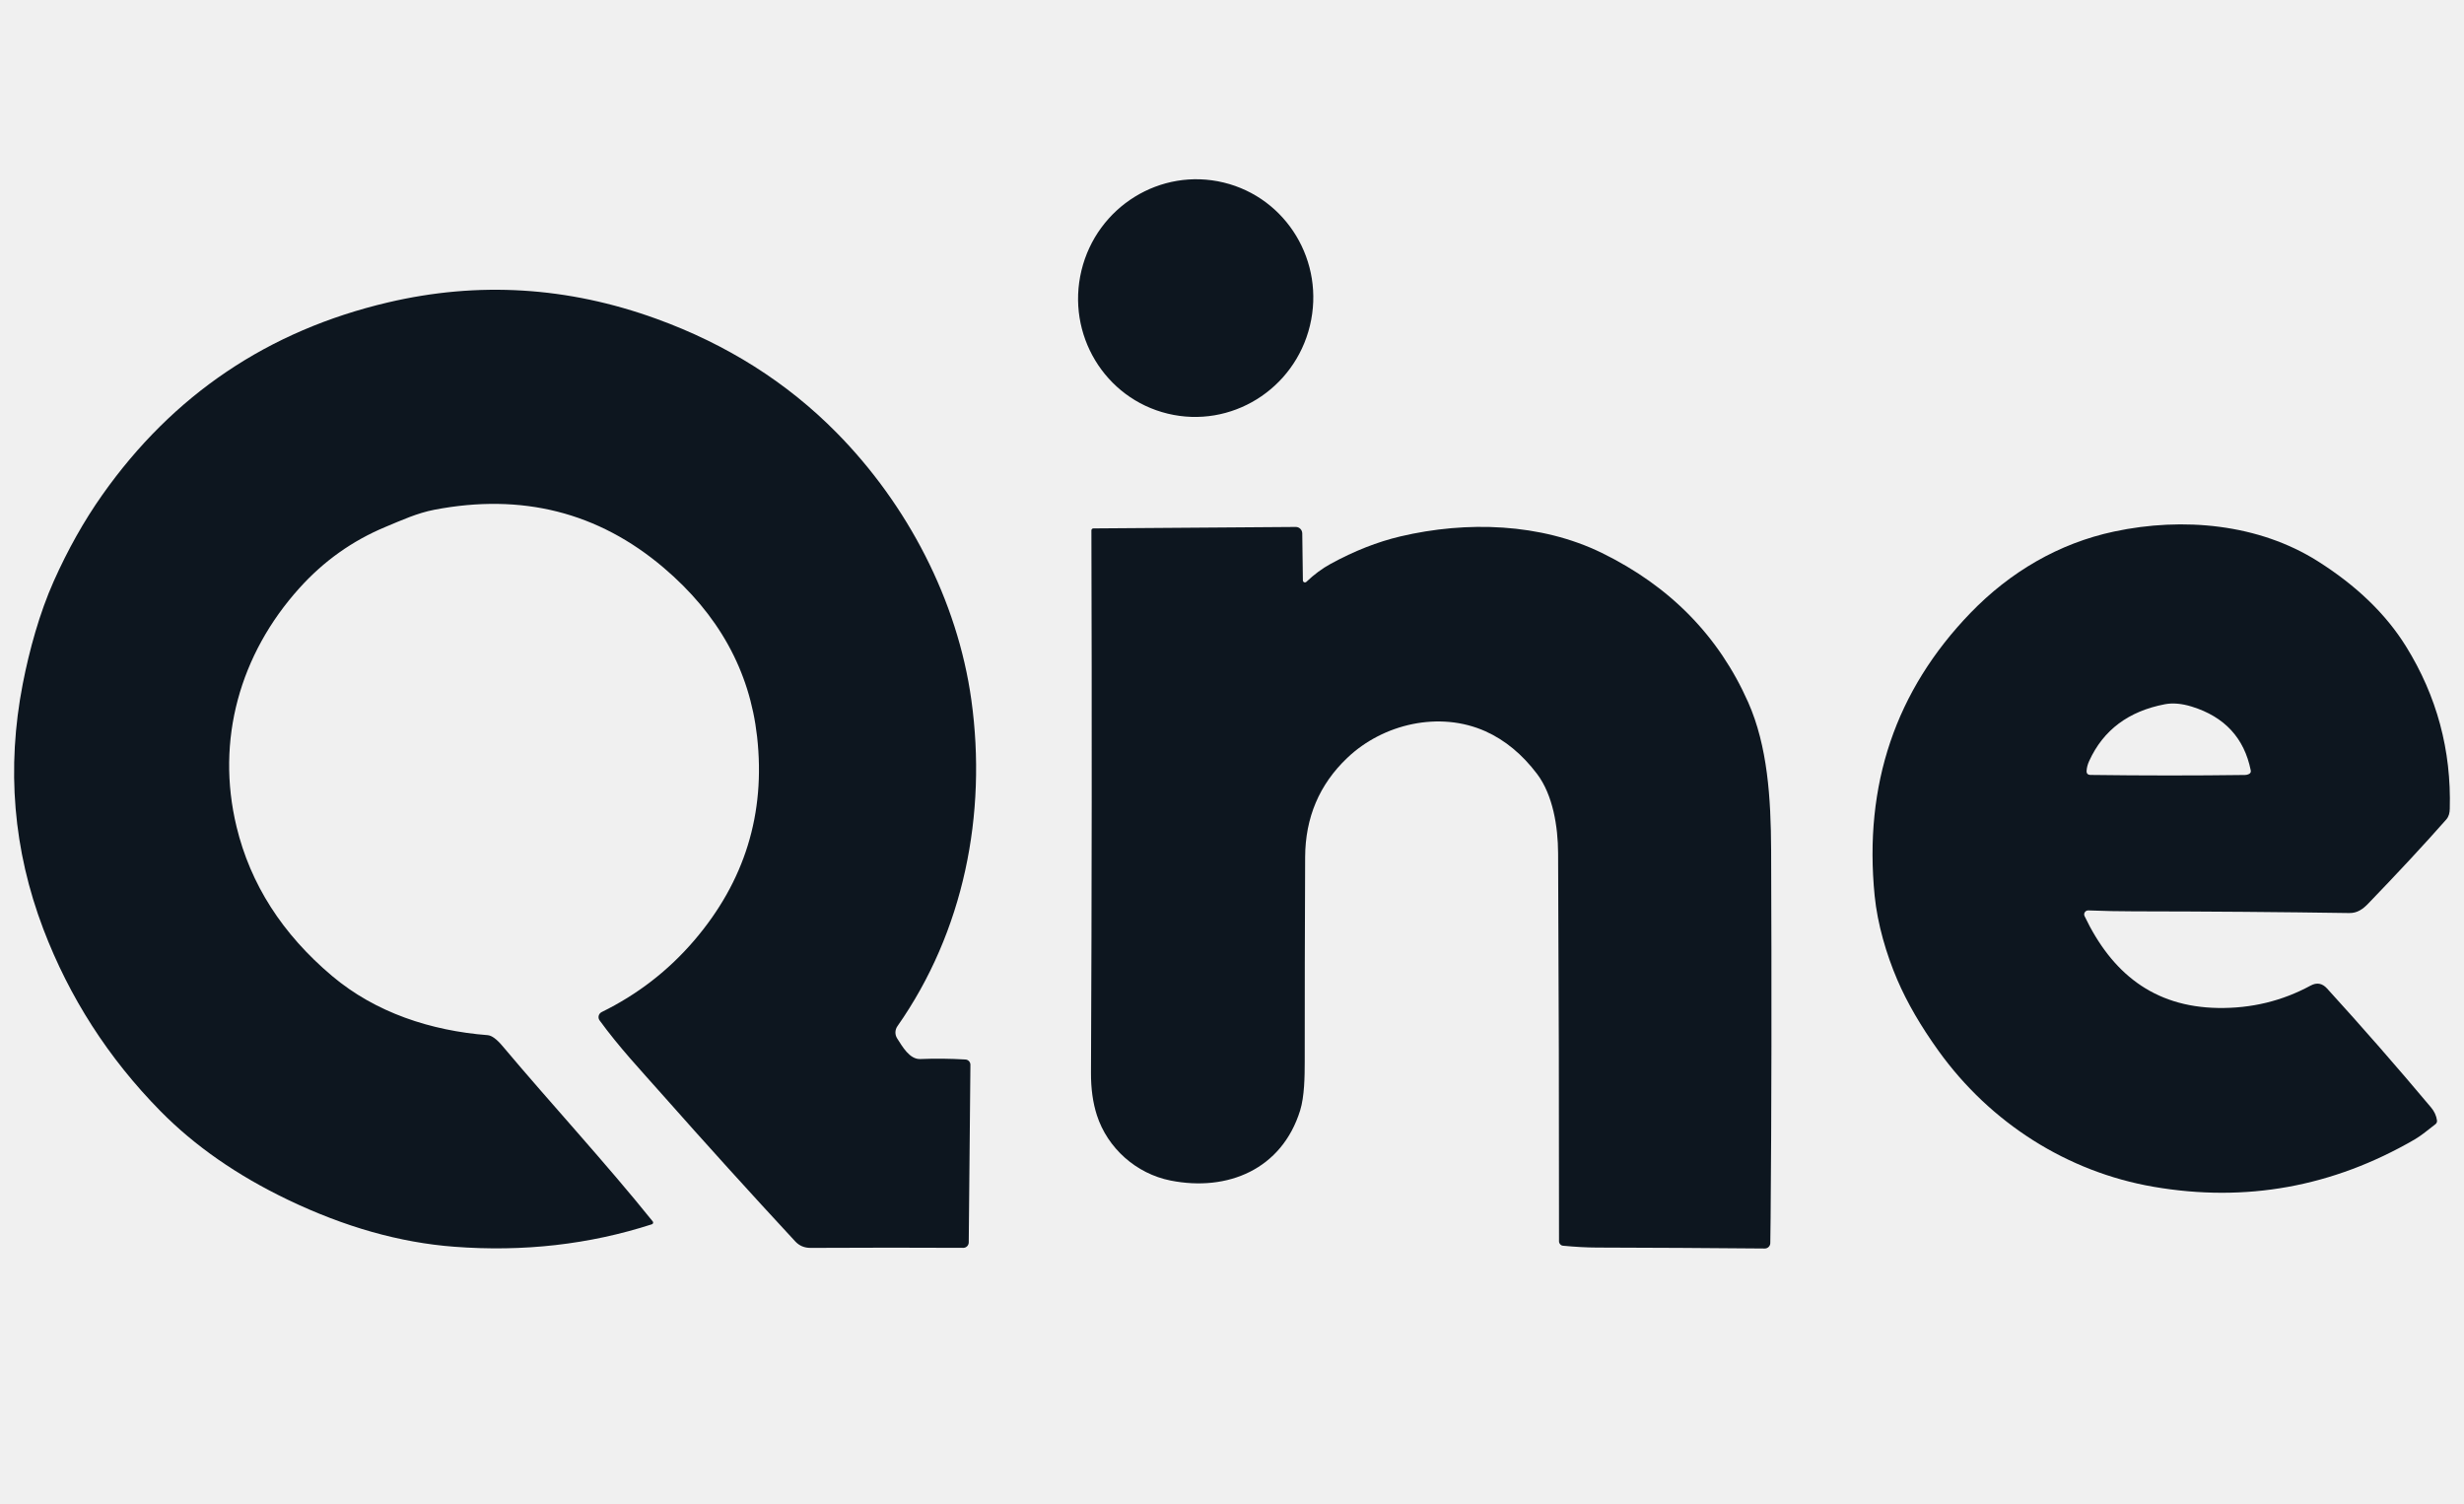
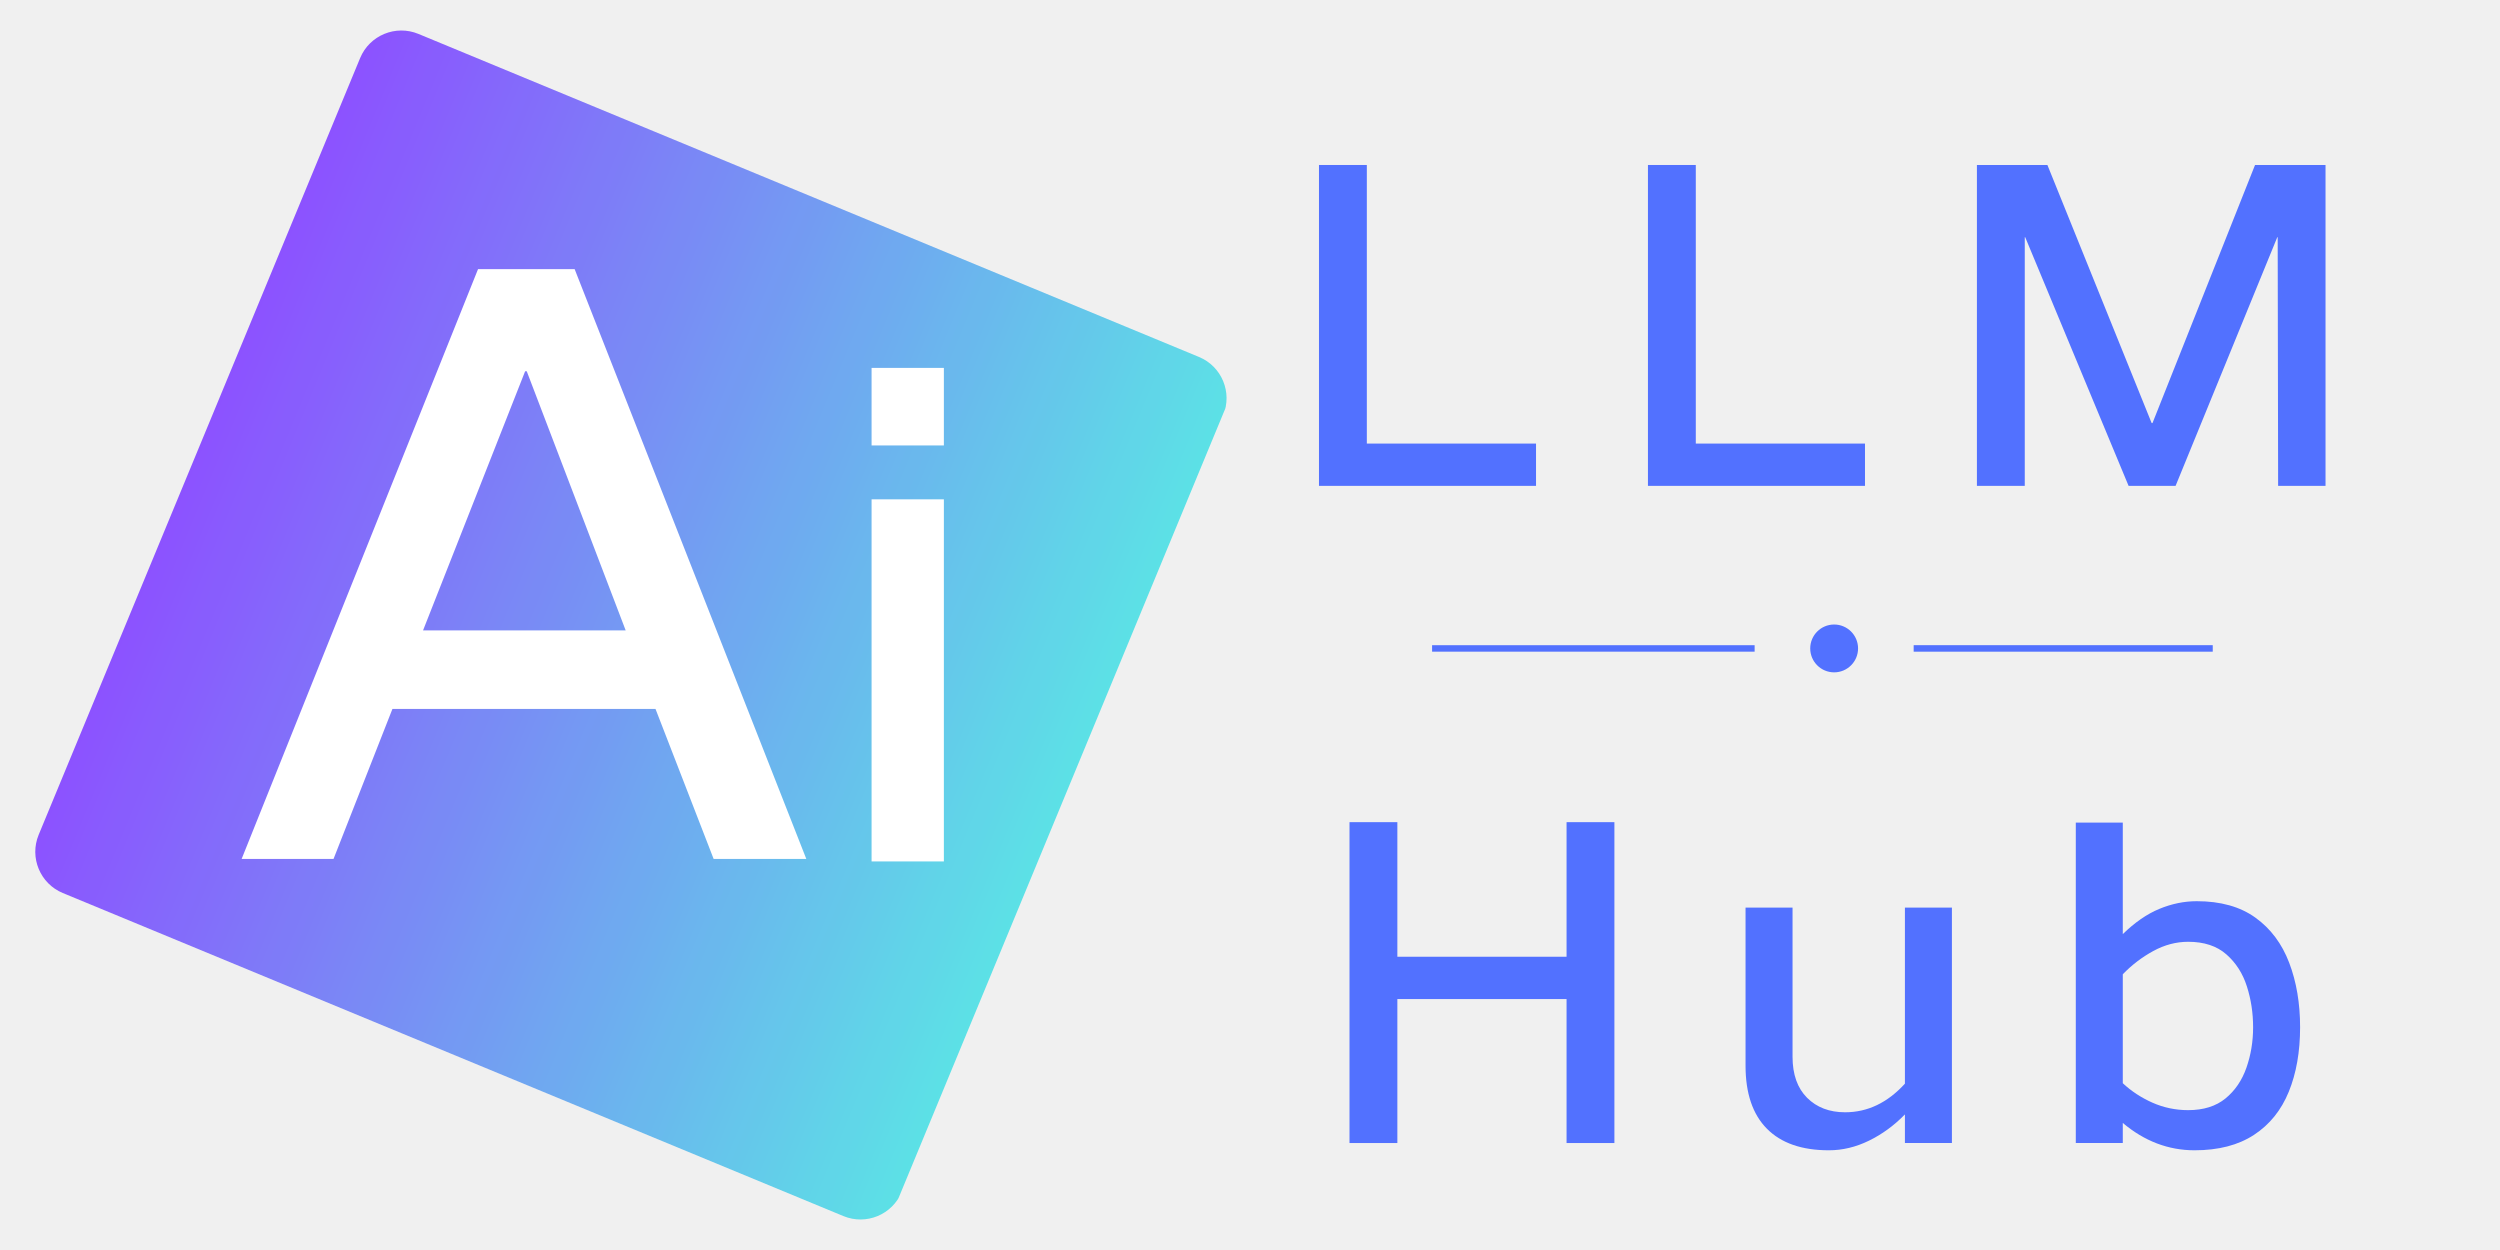
- <svg xmlns="http://www.w3.org/2000/svg" id="eKwXi4fbWI71" viewBox="0 0 590 360" shape-rendering="geometricPrecision" text-rendering="geometricPrecision">
-   <style>
- #eKwXi4fbWI73_to {animation: eKwXi4fbWI73_to__to 3000ms linear infinite normal forwards}@keyframes eKwXi4fbWI73_to__to { 0% {transform: translate(386.8526px,-200.1931px)} 16.667% {transform: translate(386.8485px,-187.1882px)} 33.333% {transform: translate(386.8485px,-200.1882px)} 50% {transform: translate(386.8485px,-187.1882px)} 66.667% {transform: translate(386.8485px,-200.1882px)} 83.333% {transform: translate(386.8485px,-187.1882px)} 100% {transform: translate(386.8485px,-200.1882px)}}
- </style>
-   <g>
-     <g id="eKwXi4fbWI73_to" transform="translate(386.8526,-200.1931)">
-       <ellipse rx="28.47" ry="28.14" transform="rotate(103.6) translate(287.6,33.87)" fill="#0d161f" />
-     </g>
-     <path d="M232.92,128.89c3.78,27.29-1.81,55.44-17.71,78.09-.611.871-.635,2.025-.06,2.92c1.24,1.92,2.96,5.05,5.56,4.94q5.25-.22,10.79.11c.672.037,1.196.597,1.19,1.27l-.4,42.53c-.005.72-.59,1.3-1.31,1.3q-16.77-.09-36.53.01-2.25.02-3.71-1.56-16.02-17.28-31.98-35.32c-5.13-5.8-10.18-11.16-14.86-17.59-.234-.32-.314-.727-.217-1.113s.359-.711.717-.887q12.88-6.32,22.13-17.12q18.18-21.23,15.08-48.84-2.66-23.7-22.4-40.46-23.43-19.9-54.88-13.86c-4.1.79-7.83,2.5-11.72,4.12q-11.86,4.94-20.59,14.64c-14.25,15.81-20.07,36.4-15.05,57.16q4.99,20.63,22.86,35.71c10.45,8.81,23.7,13.12,37.26,14.18q1.47.11,3.6,2.65c11.68,13.89,24.48,27.72,35.94,41.96.089.111.117.259.075.396s-.149.243-.285.284q-22.51,7.27-47.37,5.37-19.4-1.47-39.74-11.22-18.27-8.75-30.59-21.28Q20.06,208.3,10.7,183.71q-10.8-28.4-4.93-58.67c1.59-8.17,4.03-17,7.42-24.61Q18.27,89.05,24.8,79.79Q50.21,43.76,93.25,33.66q32.42-7.61,64.23,3.92q25.31,9.17,43.2,27.31c16.85,17.09,28.91,40.01,32.24,64Z" transform="translate(-.326548 38.74974)" fill="#0d161f" />
-     <path d="M499.47,180.61c6.45,13.53,16.44,21.75,31.96,22q11.94.19,22.17-5.36q2.21-1.2,3.93.69q12.56,13.78,24.89,28.47q1.21,1.44,1.44,3.13c.05.34-.088.68-.36.89-1.62,1.23-3.33,2.71-5.03,3.69Q549.1,251.13,516,245.43c-20.61-3.55-39.05-15.24-51.47-32.51q-6.4-8.89-9.91-17.08c-2.62-6.12-4.73-13.3-5.41-20.08q-3.96-39.88,22.94-67.74c9.48-9.81,21.15-16.67,34.39-19.49c16.54-3.53,34.64-1.83,48.77,7.1q13.92,8.79,21.13,20.4q11.07,17.84,10.48,38.92c-.02.94-.21,1.81-.85,2.54q-7.73,8.77-18.71,20.16c-1.28,1.32-2.61,2.26-4.51,2.23q-24.45-.37-51.64-.41-5.03,0-10.84-.22c-.334-.01-.651.154-.834.431s-.209.63-.066.929Zm1.12-37.17q-.55,1.19-.63,2.34-.08,1.01.94,1.03q19.01.25,36.98.01.5,0,.94-.22.57-.28.44-.9-2.34-11.6-14.11-15.25-3.59-1.11-6.44-.57-13.07,2.5-18.12,13.56Z" transform="translate(-.326548 38.74974)" fill="#0d161f" />
-     <path d="M312.3,100.22c-.001.197.116.374.299.45s.396.037.541-.1q2.76-2.64,5.82-4.31q8.45-4.62,16.71-6.57c15.81-3.72,33.58-3.2,48.2,3.95q24.49,11.98,35.05,35.76c4.66,10.5,5.44,22.96,5.5,35.35q.21,49.99-.12,88-.03,3.06-.08,6.16c-.011.725-.605,1.306-1.33,1.3q-20.22-.18-40.18-.23-3.64-.01-8.13-.44c-.537-.051-.948-.505-.95-1.05q.02-45.49-.22-92.99c-.03-6.25-1.21-13.88-5.05-18.95q-5.33-7.03-12.32-10.18c-10.99-4.93-24.52-1.84-33.13,6.37q-10.01,9.53-10.07,23.76-.11,25.46-.1,48.98c0,3.52-.06,8.31-1.1,11.68-4.37,14.04-17.31,19.5-31.04,16.77-8.22-1.64-15.07-7.75-17.62-15.62q-1.45-4.49-1.42-10.2.3-64.69.1-129.86c0-.125.05-.244.138-.332s.208-.138.332-.138l48.46-.35c.852-.005,1.549.682,1.56,1.54l.15,11.25Z" transform="translate(-.326548 38.74974)" fill="#0d161f" />
+ <svg xmlns="http://www.w3.org/2000/svg" width="1536" zoomAndPan="magnify" viewBox="0 0 1152 576" height="768" preserveAspectRatio="xMidYMid meet" version="1.0">
+   <defs>
+     <g />
+     <clipPath id="81d6692c26">
+       <path d="M 16 14 L 566 14 L 566 562 L 16 562 Z M 16 14 " clip-rule="nonzero" />
+     </clipPath>
+     <clipPath id="69e2f67f0e">
+       <path d="M 172.902 5.574 L 573.43 171.34 L 408.945 568.777 L 8.418 403.012 Z M 172.902 5.574 " clip-rule="nonzero" />
+     </clipPath>
+     <clipPath id="1e85004065">
+       <path d="M 192.816 15.629 L 552.492 164.484 C 562.988 168.828 567.977 180.859 563.633 191.359 L 415.52 549.234 C 411.176 559.73 399.145 564.719 388.645 560.375 L 28.969 411.52 C 18.473 407.176 13.484 395.141 17.828 384.645 L 165.941 26.77 C 170.285 16.27 182.316 11.285 192.816 15.629 Z M 192.816 15.629 " clip-rule="nonzero" />
+     </clipPath>
+     <clipPath id="3d399ff0f6">
+       <path d="M 173.809 7.762 L 571.246 172.246 L 407.398 568.137 L 9.961 403.652 Z M 173.809 7.762 " clip-rule="nonzero" />
+     </clipPath>
+     <clipPath id="f7cc8c3c4e">
+       <path d="M 173.801 7.758 L 571.492 172.348 L 407.648 568.238 L 9.957 403.648 Z M 173.801 7.758 " clip-rule="nonzero" />
+     </clipPath>
+     <linearGradient x1="-87.702" gradientTransform="matrix(1.546449, 0.640019, -0.640019, 1.546449, 173.8014, 7.75881)" y1="128" x2="344.874" gradientUnits="userSpaceOnUse" y2="128" id="2db3388053">
+       <stop stop-opacity="1" stop-color="rgb(54.9%, 32.199%, 100%)" offset="0" />
+       <stop stop-opacity="1" stop-color="rgb(54.9%, 32.199%, 100%)" offset="0.125" />
+       <stop stop-opacity="1" stop-color="rgb(54.9%, 32.199%, 100%)" offset="0.188" />
+       <stop stop-opacity="1" stop-color="rgb(54.893%, 32.217%, 99.995%)" offset="0.203" />
+       <stop stop-opacity="1" stop-color="rgb(54.764%, 32.603%, 99.928%)" offset="0.207" />
+       <stop stop-opacity="1" stop-color="rgb(54.64%, 32.971%, 99.864%)" offset="0.211" />
+       <stop stop-opacity="1" stop-color="rgb(54.517%, 33.339%, 99.8%)" offset="0.215" />
+       <stop stop-opacity="1" stop-color="rgb(54.393%, 33.707%, 99.736%)" offset="0.219" />
+       <stop stop-opacity="1" stop-color="rgb(54.269%, 34.074%, 99.67%)" offset="0.223" />
+       <stop stop-opacity="1" stop-color="rgb(54.146%, 34.442%, 99.606%)" offset="0.227" />
+       <stop stop-opacity="1" stop-color="rgb(54.022%, 34.81%, 99.542%)" offset="0.23" />
+       <stop stop-opacity="1" stop-color="rgb(53.899%, 35.179%, 99.478%)" offset="0.234" />
+       <stop stop-opacity="1" stop-color="rgb(53.775%, 35.547%, 99.413%)" offset="0.238" />
+       <stop stop-opacity="1" stop-color="rgb(53.651%, 35.915%, 99.348%)" offset="0.242" />
+       <stop stop-opacity="1" stop-color="rgb(53.528%, 36.282%, 99.284%)" offset="0.246" />
+       <stop stop-opacity="1" stop-color="rgb(53.404%, 36.65%, 99.22%)" offset="0.25" />
+       <stop stop-opacity="1" stop-color="rgb(53.281%, 37.018%, 99.156%)" offset="0.254" />
+       <stop stop-opacity="1" stop-color="rgb(53.157%, 37.387%, 99.092%)" offset="0.258" />
+       <stop stop-opacity="1" stop-color="rgb(53.033%, 37.755%, 99.026%)" offset="0.262" />
+       <stop stop-opacity="1" stop-color="rgb(52.911%, 38.123%, 98.962%)" offset="0.266" />
+       <stop stop-opacity="1" stop-color="rgb(52.788%, 38.49%, 98.898%)" offset="0.27" />
+       <stop stop-opacity="1" stop-color="rgb(52.664%, 38.858%, 98.834%)" offset="0.273" />
+       <stop stop-opacity="1" stop-color="rgb(52.541%, 39.226%, 98.769%)" offset="0.277" />
+       <stop stop-opacity="1" stop-color="rgb(52.417%, 39.595%, 98.705%)" offset="0.281" />
+       <stop stop-opacity="1" stop-color="rgb(52.293%, 39.963%, 98.64%)" offset="0.285" />
+       <stop stop-opacity="1" stop-color="rgb(52.17%, 40.331%, 98.576%)" offset="0.289" />
+       <stop stop-opacity="1" stop-color="rgb(52.046%, 40.698%, 98.512%)" offset="0.293" />
+       <stop stop-opacity="1" stop-color="rgb(51.923%, 41.066%, 98.448%)" offset="0.297" />
+       <stop stop-opacity="1" stop-color="rgb(51.799%, 41.434%, 98.383%)" offset="0.301" />
+       <stop stop-opacity="1" stop-color="rgb(51.675%, 41.801%, 98.318%)" offset="0.305" />
+       <stop stop-opacity="1" stop-color="rgb(51.552%, 42.169%, 98.254%)" offset="0.309" />
+       <stop stop-opacity="1" stop-color="rgb(51.428%, 42.538%, 98.19%)" offset="0.312" />
+       <stop stop-opacity="1" stop-color="rgb(51.305%, 42.906%, 98.125%)" offset="0.316" />
+       <stop stop-opacity="1" stop-color="rgb(51.181%, 43.274%, 98.061%)" offset="0.32" />
+       <stop stop-opacity="1" stop-color="rgb(51.057%, 43.642%, 97.997%)" offset="0.324" />
+       <stop stop-opacity="1" stop-color="rgb(50.934%, 44.009%, 97.932%)" offset="0.328" />
+       <stop stop-opacity="1" stop-color="rgb(50.81%, 44.377%, 97.868%)" offset="0.332" />
+       <stop stop-opacity="1" stop-color="rgb(50.687%, 44.746%, 97.804%)" offset="0.336" />
+       <stop stop-opacity="1" stop-color="rgb(50.563%, 45.114%, 97.739%)" offset="0.34" />
+       <stop stop-opacity="1" stop-color="rgb(50.439%, 45.482%, 97.675%)" offset="0.344" />
+       <stop stop-opacity="1" stop-color="rgb(50.316%, 45.85%, 97.61%)" offset="0.348" />
+       <stop stop-opacity="1" stop-color="rgb(50.194%, 46.217%, 97.546%)" offset="0.352" />
+       <stop stop-opacity="1" stop-color="rgb(50.07%, 46.585%, 97.481%)" offset="0.355" />
+       <stop stop-opacity="1" stop-color="rgb(49.947%, 46.953%, 97.417%)" offset="0.359" />
+       <stop stop-opacity="1" stop-color="rgb(49.823%, 47.321%, 97.353%)" offset="0.363" />
+       <stop stop-opacity="1" stop-color="rgb(49.699%, 47.69%, 97.289%)" offset="0.367" />
+       <stop stop-opacity="1" stop-color="rgb(49.576%, 48.058%, 97.224%)" offset="0.371" />
+       <stop stop-opacity="1" stop-color="rgb(49.452%, 48.425%, 97.16%)" offset="0.375" />
+       <stop stop-opacity="1" stop-color="rgb(49.329%, 48.793%, 97.095%)" offset="0.379" />
+       <stop stop-opacity="1" stop-color="rgb(49.205%, 49.161%, 97.031%)" offset="0.383" />
+       <stop stop-opacity="1" stop-color="rgb(49.081%, 49.529%, 96.967%)" offset="0.387" />
+       <stop stop-opacity="1" stop-color="rgb(48.958%, 49.898%, 96.902%)" offset="0.391" />
+       <stop stop-opacity="1" stop-color="rgb(48.834%, 50.266%, 96.837%)" offset="0.395" />
+       <stop stop-opacity="1" stop-color="rgb(48.711%, 50.633%, 96.773%)" offset="0.398" />
+       <stop stop-opacity="1" stop-color="rgb(48.587%, 51.001%, 96.709%)" offset="0.402" />
+       <stop stop-opacity="1" stop-color="rgb(48.463%, 51.369%, 96.645%)" offset="0.406" />
+       <stop stop-opacity="1" stop-color="rgb(48.34%, 51.736%, 96.581%)" offset="0.41" />
+       <stop stop-opacity="1" stop-color="rgb(48.216%, 52.104%, 96.516%)" offset="0.414" />
+       <stop stop-opacity="1" stop-color="rgb(48.093%, 52.472%, 96.451%)" offset="0.418" />
+       <stop stop-opacity="1" stop-color="rgb(47.969%, 52.841%, 96.387%)" offset="0.422" />
+       <stop stop-opacity="1" stop-color="rgb(47.845%, 53.209%, 96.323%)" offset="0.426" />
+       <stop stop-opacity="1" stop-color="rgb(47.722%, 53.577%, 96.259%)" offset="0.43" />
+       <stop stop-opacity="1" stop-color="rgb(47.598%, 53.944%, 96.193%)" offset="0.434" />
+       <stop stop-opacity="1" stop-color="rgb(47.475%, 54.312%, 96.129%)" offset="0.438" />
+       <stop stop-opacity="1" stop-color="rgb(47.351%, 54.68%, 96.065%)" offset="0.441" />
+       <stop stop-opacity="1" stop-color="rgb(47.229%, 55.049%, 96.001%)" offset="0.445" />
+       <stop stop-opacity="1" stop-color="rgb(47.105%, 55.417%, 95.937%)" offset="0.449" />
+       <stop stop-opacity="1" stop-color="rgb(46.982%, 55.785%, 95.872%)" offset="0.453" />
+       <stop stop-opacity="1" stop-color="rgb(46.858%, 56.152%, 95.807%)" offset="0.457" />
+       <stop stop-opacity="1" stop-color="rgb(46.735%, 56.52%, 95.743%)" offset="0.461" />
+       <stop stop-opacity="1" stop-color="rgb(46.611%, 56.888%, 95.679%)" offset="0.465" />
+       <stop stop-opacity="1" stop-color="rgb(46.487%, 57.257%, 95.615%)" offset="0.469" />
+       <stop stop-opacity="1" stop-color="rgb(46.364%, 57.625%, 95.549%)" offset="0.473" />
+       <stop stop-opacity="1" stop-color="rgb(46.24%, 57.993%, 95.485%)" offset="0.477" />
+       <stop stop-opacity="1" stop-color="rgb(46.117%, 58.36%, 95.421%)" offset="0.48" />
+       <stop stop-opacity="1" stop-color="rgb(45.993%, 58.728%, 95.357%)" offset="0.484" />
+       <stop stop-opacity="1" stop-color="rgb(45.869%, 59.096%, 95.293%)" offset="0.488" />
+       <stop stop-opacity="1" stop-color="rgb(45.746%, 59.464%, 95.229%)" offset="0.492" />
+       <stop stop-opacity="1" stop-color="rgb(45.622%, 59.831%, 95.163%)" offset="0.496" />
+       <stop stop-opacity="1" stop-color="rgb(45.499%, 60.2%, 95.099%)" offset="0.5" />
+       <stop stop-opacity="1" stop-color="rgb(45.375%, 60.568%, 95.035%)" offset="0.504" />
+       <stop stop-opacity="1" stop-color="rgb(45.251%, 60.936%, 94.971%)" offset="0.508" />
+       <stop stop-opacity="1" stop-color="rgb(45.128%, 61.304%, 94.905%)" offset="0.512" />
+       <stop stop-opacity="1" stop-color="rgb(45.004%, 61.671%, 94.841%)" offset="0.516" />
+       <stop stop-opacity="1" stop-color="rgb(44.881%, 62.039%, 94.777%)" offset="0.52" />
+       <stop stop-opacity="1" stop-color="rgb(44.757%, 62.408%, 94.713%)" offset="0.523" />
+       <stop stop-opacity="1" stop-color="rgb(44.633%, 62.776%, 94.649%)" offset="0.527" />
+       <stop stop-opacity="1" stop-color="rgb(44.511%, 63.144%, 94.585%)" offset="0.531" />
+       <stop stop-opacity="1" stop-color="rgb(44.388%, 63.512%, 94.519%)" offset="0.535" />
+       <stop stop-opacity="1" stop-color="rgb(44.264%, 63.879%, 94.455%)" offset="0.539" />
+       <stop stop-opacity="1" stop-color="rgb(44.141%, 64.247%, 94.391%)" offset="0.543" />
+       <stop stop-opacity="1" stop-color="rgb(44.017%, 64.615%, 94.327%)" offset="0.547" />
+       <stop stop-opacity="1" stop-color="rgb(43.893%, 64.983%, 94.261%)" offset="0.551" />
+       <stop stop-opacity="1" stop-color="rgb(43.77%, 65.352%, 94.197%)" offset="0.555" />
+       <stop stop-opacity="1" stop-color="rgb(43.646%, 65.72%, 94.133%)" offset="0.559" />
+       <stop stop-opacity="1" stop-color="rgb(43.523%, 66.087%, 94.069%)" offset="0.562" />
+       <stop stop-opacity="1" stop-color="rgb(43.399%, 66.455%, 94.005%)" offset="0.566" />
+       <stop stop-opacity="1" stop-color="rgb(43.275%, 66.823%, 93.941%)" offset="0.57" />
+       <stop stop-opacity="1" stop-color="rgb(43.152%, 67.191%, 93.875%)" offset="0.574" />
+       <stop stop-opacity="1" stop-color="rgb(43.028%, 67.56%, 93.811%)" offset="0.578" />
+       <stop stop-opacity="1" stop-color="rgb(42.905%, 67.928%, 93.747%)" offset="0.582" />
+       <stop stop-opacity="1" stop-color="rgb(42.781%, 68.295%, 93.683%)" offset="0.586" />
+       <stop stop-opacity="1" stop-color="rgb(42.657%, 68.663%, 93.617%)" offset="0.59" />
+       <stop stop-opacity="1" stop-color="rgb(42.534%, 69.031%, 93.553%)" offset="0.594" />
+       <stop stop-opacity="1" stop-color="rgb(42.41%, 69.398%, 93.489%)" offset="0.598" />
+       <stop stop-opacity="1" stop-color="rgb(42.287%, 69.768%, 93.425%)" offset="0.602" />
+       <stop stop-opacity="1" stop-color="rgb(42.163%, 70.135%, 93.361%)" offset="0.605" />
+       <stop stop-opacity="1" stop-color="rgb(42.039%, 70.503%, 93.297%)" offset="0.609" />
+       <stop stop-opacity="1" stop-color="rgb(41.916%, 70.871%, 93.231%)" offset="0.613" />
+       <stop stop-opacity="1" stop-color="rgb(41.794%, 71.239%, 93.167%)" offset="0.617" />
+       <stop stop-opacity="1" stop-color="rgb(41.67%, 71.606%, 93.103%)" offset="0.621" />
+       <stop stop-opacity="1" stop-color="rgb(41.547%, 71.974%, 93.039%)" offset="0.625" />
+       <stop stop-opacity="1" stop-color="rgb(41.423%, 72.342%, 92.973%)" offset="0.629" />
+       <stop stop-opacity="1" stop-color="rgb(41.299%, 72.711%, 92.909%)" offset="0.633" />
+       <stop stop-opacity="1" stop-color="rgb(41.176%, 73.079%, 92.845%)" offset="0.637" />
+       <stop stop-opacity="1" stop-color="rgb(41.052%, 73.447%, 92.781%)" offset="0.641" />
+       <stop stop-opacity="1" stop-color="rgb(40.929%, 73.814%, 92.717%)" offset="0.645" />
+       <stop stop-opacity="1" stop-color="rgb(40.805%, 74.182%, 92.653%)" offset="0.648" />
+       <stop stop-opacity="1" stop-color="rgb(40.681%, 74.55%, 92.587%)" offset="0.652" />
+       <stop stop-opacity="1" stop-color="rgb(40.558%, 74.919%, 92.523%)" offset="0.656" />
+       <stop stop-opacity="1" stop-color="rgb(40.434%, 75.287%, 92.459%)" offset="0.66" />
+       <stop stop-opacity="1" stop-color="rgb(40.311%, 75.655%, 92.395%)" offset="0.664" />
+       <stop stop-opacity="1" stop-color="rgb(40.187%, 76.022%, 92.329%)" offset="0.668" />
+       <stop stop-opacity="1" stop-color="rgb(40.063%, 76.39%, 92.265%)" offset="0.672" />
+       <stop stop-opacity="1" stop-color="rgb(39.94%, 76.758%, 92.201%)" offset="0.676" />
+       <stop stop-opacity="1" stop-color="rgb(39.816%, 77.126%, 92.137%)" offset="0.68" />
+       <stop stop-opacity="1" stop-color="rgb(39.693%, 77.493%, 92.073%)" offset="0.684" />
+       <stop stop-opacity="1" stop-color="rgb(39.569%, 77.863%, 92.009%)" offset="0.688" />
+       <stop stop-opacity="1" stop-color="rgb(39.445%, 78.23%, 91.943%)" offset="0.691" />
+       <stop stop-opacity="1" stop-color="rgb(39.322%, 78.598%, 91.879%)" offset="0.695" />
+       <stop stop-opacity="1" stop-color="rgb(39.198%, 78.966%, 91.815%)" offset="0.699" />
+       <stop stop-opacity="1" stop-color="rgb(39.075%, 79.333%, 91.751%)" offset="0.703" />
+       <stop stop-opacity="1" stop-color="rgb(38.951%, 79.701%, 91.685%)" offset="0.707" />
+       <stop stop-opacity="1" stop-color="rgb(38.829%, 80.07%, 91.621%)" offset="0.711" />
+       <stop stop-opacity="1" stop-color="rgb(38.705%, 80.438%, 91.557%)" offset="0.715" />
+       <stop stop-opacity="1" stop-color="rgb(38.582%, 80.806%, 91.493%)" offset="0.719" />
+       <stop stop-opacity="1" stop-color="rgb(38.458%, 81.174%, 91.429%)" offset="0.723" />
+       <stop stop-opacity="1" stop-color="rgb(38.335%, 81.541%, 91.365%)" offset="0.727" />
+       <stop stop-opacity="1" stop-color="rgb(38.211%, 81.909%, 91.299%)" offset="0.73" />
+       <stop stop-opacity="1" stop-color="rgb(38.087%, 82.278%, 91.235%)" offset="0.734" />
+       <stop stop-opacity="1" stop-color="rgb(37.964%, 82.646%, 91.171%)" offset="0.738" />
+       <stop stop-opacity="1" stop-color="rgb(37.84%, 83.014%, 91.107%)" offset="0.742" />
+       <stop stop-opacity="1" stop-color="rgb(37.717%, 83.382%, 91.042%)" offset="0.746" />
+       <stop stop-opacity="1" stop-color="rgb(37.593%, 83.749%, 90.977%)" offset="0.75" />
+       <stop stop-opacity="1" stop-color="rgb(37.469%, 84.117%, 90.913%)" offset="0.754" />
+       <stop stop-opacity="1" stop-color="rgb(37.346%, 84.485%, 90.849%)" offset="0.758" />
+       <stop stop-opacity="1" stop-color="rgb(37.222%, 84.853%, 90.784%)" offset="0.762" />
+       <stop stop-opacity="1" stop-color="rgb(37.099%, 85.222%, 90.72%)" offset="0.766" />
+       <stop stop-opacity="1" stop-color="rgb(36.975%, 85.59%, 90.656%)" offset="0.77" />
+       <stop stop-opacity="1" stop-color="rgb(36.852%, 85.957%, 90.591%)" offset="0.773" />
+       <stop stop-opacity="1" stop-color="rgb(36.728%, 86.325%, 90.527%)" offset="0.777" />
+       <stop stop-opacity="1" stop-color="rgb(36.604%, 86.693%, 90.463%)" offset="0.781" />
+       <stop stop-opacity="1" stop-color="rgb(36.481%, 87.061%, 90.398%)" offset="0.785" />
+       <stop stop-opacity="1" stop-color="rgb(36.357%, 87.43%, 90.334%)" offset="0.789" />
+       <stop stop-opacity="1" stop-color="rgb(36.234%, 87.798%, 90.269%)" offset="0.793" />
+       <stop stop-opacity="1" stop-color="rgb(36.111%, 88.165%, 90.205%)" offset="0.797" />
+       <stop stop-opacity="1" stop-color="rgb(36.105%, 88.182%, 90.202%)" offset="0.812" />
+       <stop stop-opacity="1" stop-color="rgb(36.099%, 88.199%, 90.199%)" offset="0.875" />
+       <stop stop-opacity="1" stop-color="rgb(36.099%, 88.199%, 90.199%)" offset="1" />
+     </linearGradient>
+     <clipPath id="b04c8cf3c5">
+       <path d="M 834.152 287.777 L 856.195 287.777 L 856.195 309.82 L 834.152 309.82 Z M 834.152 287.777 " clip-rule="nonzero" />
+     </clipPath>
+     <clipPath id="783f82a6ef">
+       <path d="M 845.176 287.777 C 839.086 287.777 834.152 292.711 834.152 298.797 C 834.152 304.883 839.086 309.82 845.176 309.82 C 851.262 309.82 856.195 304.883 856.195 298.797 C 856.195 292.711 851.262 287.777 845.176 287.777 Z M 845.176 287.777 " clip-rule="nonzero" />
+     </clipPath>
+   </defs>
+   <g clip-path="url(#81d6692c26)">
+     <g clip-path="url(#69e2f67f0e)">
+       <g clip-path="url(#1e85004065)">
+         <g clip-path="url(#3d399ff0f6)">
+           <g clip-path="url(#f7cc8c3c4e)">
+             <path fill="url(#2db3388053)" d="M 94.57 -184.641 L -182.066 483.789 L 486.891 760.645 L 763.527 92.215 Z M 94.57 -184.641 " fill-rule="nonzero" />
+           </g>
+         </g>
+       </g>
+     </g>
+   </g>
+   <g fill="#5271ff" fill-opacity="1">
+     <g transform="translate(591.4414, 216.0102)">
+       <g>
+         <path d="M 16.344 -139.984 L 38.391 -139.984 L 38.391 -11.609 L 116.359 -11.609 L 116.359 7.875 L 16.344 7.875 Z M 16.344 -139.984 " />
+       </g>
+     </g>
+   </g>
+   <g fill="#5271ff" fill-opacity="1">
+     <g transform="translate(743.03, 216.0102)">
+       <g>
+         <path d="M 16.344 -139.984 L 38.391 -139.984 L 38.391 -11.609 L 116.359 -11.609 L 116.359 7.875 L 16.344 7.875 Z M 16.344 -139.984 " />
+       </g>
+     </g>
+   </g>
+   <g fill="#5271ff" fill-opacity="1">
+     <g transform="translate(894.6186, 216.0102)">
+       <g>
+         <path d="M 16.344 -139.984 L 48.828 -139.984 L 96.859 -21.062 L 97.25 -21.062 L 144.5 -139.984 L 176.984 -139.984 L 176.984 7.875 L 155.141 7.875 L 154.938 -106.703 L 154.75 -106.703 L 107.891 7.875 L 86.234 7.875 L 38.594 -106.703 L 38.391 -106.703 L 38.391 7.875 L 16.344 7.875 Z M 16.344 -139.984 " />
+       </g>
+     </g>
+   </g>
+   <g fill="#5271ff" fill-opacity="1">
+     <g transform="translate(1119.453, 216.0102)">
+       <g />
+     </g>
+   </g>
+   <path stroke-linecap="butt" transform="matrix(0.75, 0.000000000000000215, -0.000000000000000215, 0.75, 659.9059, 297.297)" fill="none" stroke-linejoin="miter" d="M 0 2 L 198.167 2 " stroke="#5271ff" stroke-width="4" stroke-opacity="1" stroke-miterlimit="4" />
+   <path stroke-linecap="butt" transform="matrix(0.75, 0, 0, 0.75, 881.8165, 297.297)" fill="none" stroke-linejoin="miter" d="M -0 2 L 183.755 2 " stroke="#5271ff" stroke-width="4" stroke-opacity="1" stroke-miterlimit="4" />
+   <g clip-path="url(#b04c8cf3c5)">
+     <g clip-path="url(#783f82a6ef)">
+       <path fill="#5271ff" d="M 834.152 287.777 L 856.195 287.777 L 856.195 309.82 L 834.152 309.82 Z M 834.152 287.777 " fill-opacity="1" fill-rule="nonzero" />
+     </g>
+   </g>
+   <g fill="#ffffff" fill-opacity="1">
+     <g transform="translate(109.1715, 381.3321)">
+       <g>
+         <path d="M 2.172 14.469 L 111.109 -257.312 L 155.625 -257.312 L 262.375 14.469 L 219.672 14.469 L 192.891 -54.641 L 71.656 -54.641 L 44.516 14.469 Z M 132.812 -210.266 L 85.766 -90.844 L 179.141 -90.844 L 133.547 -210.266 Z M 132.812 -210.266 " />
+       </g>
+     </g>
+   </g>
+   <g fill="#ffffff" fill-opacity="1">
+     <g transform="translate(381.9351, 384.8395)">
+       <g>
+         <path d="M 19.688 -154.75 L 53 -154.75 L 53 12.109 L 19.688 12.109 Z M 19.688 -215.312 L 53 -215.312 L 53 -179.578 L 19.688 -179.578 Z M 19.688 -215.312 " />
+       </g>
+     </g>
+   </g>
+   <g fill="#5271ff" fill-opacity="1">
+     <g transform="translate(605.5112, 518.8338)">
+       <g>
+         <path d="M 16.344 -139.984 L 38.391 -139.984 L 38.391 -77.969 L 116.359 -77.969 L 116.359 -139.984 L 138.406 -139.984 L 138.406 7.875 L 116.359 7.875 L 116.359 -58.469 L 38.391 -58.469 L 38.391 7.875 L 16.344 7.875 Z M 16.344 -139.984 " />
+       </g>
+     </g>
+   </g>
+   <g fill="#5271ff" fill-opacity="1">
+     <g transform="translate(791.5516, 518.8338)">
+       <g>
+         <path d="M 12.797 -100.609 L 34.453 -100.609 L 34.453 -31.891 C 34.453 -23.754 36.68 -17.453 41.141 -12.984 C 45.609 -8.523 51.453 -6.297 58.672 -6.297 C 69.035 -6.297 78.223 -10.691 86.234 -19.484 L 86.234 -100.609 L 107.891 -100.609 L 107.891 7.875 L 86.234 7.875 L 86.234 -5.312 C 81.242 -0.195 75.727 3.832 69.688 6.781 C 63.656 9.738 57.488 11.219 51.188 11.219 C 38.719 11.219 29.203 7.906 22.641 1.281 C 16.078 -5.344 12.797 -15.023 12.797 -27.766 Z M 12.797 -100.609 " />
+       </g>
+     </g>
+   </g>
+   <g fill="#5271ff" fill-opacity="1">
+     <g transform="translate(943.7308, 518.8338)">
+       <g>
+         <path d="M 12.797 -139.781 L 34.453 -139.781 L 34.453 -88.391 C 39.961 -93.773 45.57 -97.648 51.281 -100.016 C 56.988 -102.379 62.734 -103.562 68.516 -103.562 C 79.535 -103.562 88.555 -101.031 95.578 -95.969 C 102.598 -90.914 107.781 -83.992 111.125 -75.203 C 114.477 -66.41 116.156 -56.504 116.156 -45.484 C 116.156 -34.191 114.414 -24.281 110.938 -15.75 C 107.457 -7.219 102.109 -0.594 94.891 4.125 C 87.672 8.852 78.551 11.219 67.531 11.219 C 55.457 11.219 44.43 7.02 34.453 -1.375 L 34.453 7.875 L 12.797 7.875 Z M 64.578 -84.859 C 59.066 -84.859 53.719 -83.445 48.531 -80.625 C 43.344 -77.801 38.648 -74.223 34.453 -69.891 L 34.453 -19.688 C 38.391 -16.008 42.945 -13.02 48.125 -10.719 C 53.312 -8.426 58.797 -7.281 64.578 -7.281 C 71.66 -7.281 77.398 -9.082 81.797 -12.688 C 86.191 -16.301 89.406 -21.031 91.438 -26.875 C 93.477 -32.719 94.5 -38.922 94.5 -45.484 C 94.5 -52.047 93.547 -58.312 91.641 -64.281 C 89.742 -70.25 86.594 -75.172 82.188 -79.047 C 77.789 -82.922 71.922 -84.859 64.578 -84.859 Z M 64.578 -84.859 " />
+       </g>
+     </g>
+   </g>
+   <g fill="#5271ff" fill-opacity="1">
+     <g transform="translate(1100.242, 518.8338)">
+       <g />
+     </g>
  </g>
</svg>
